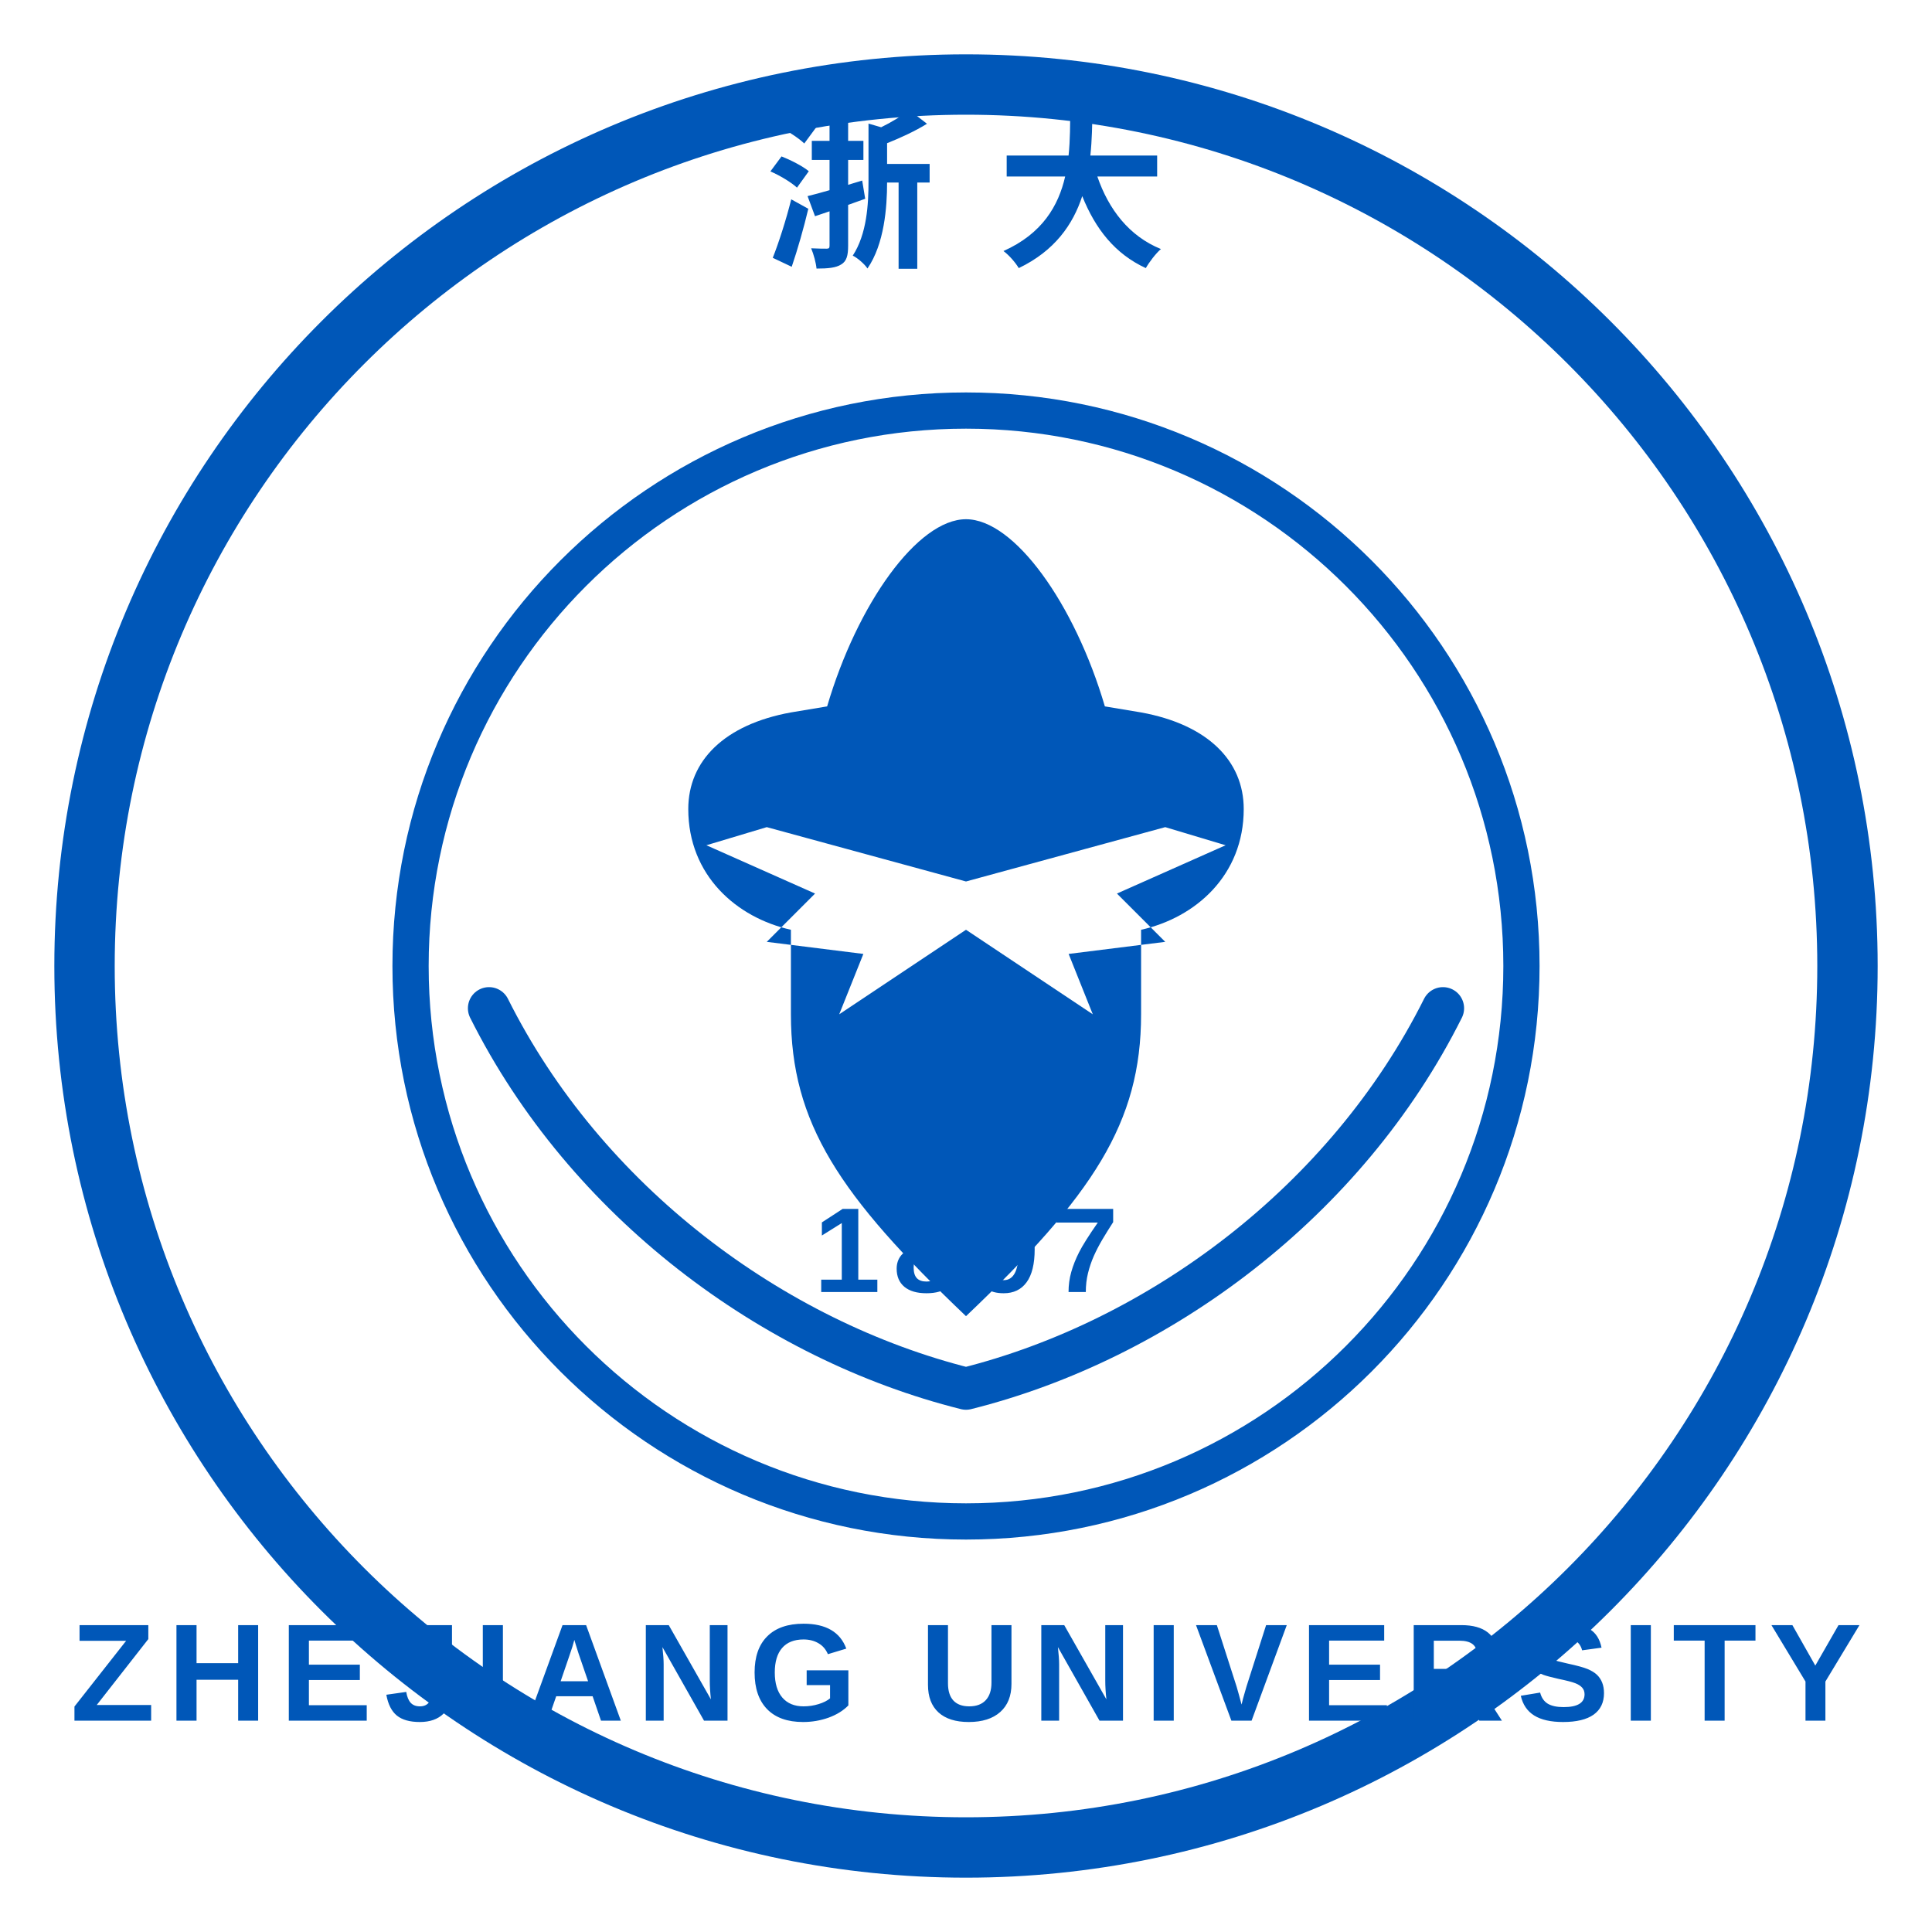
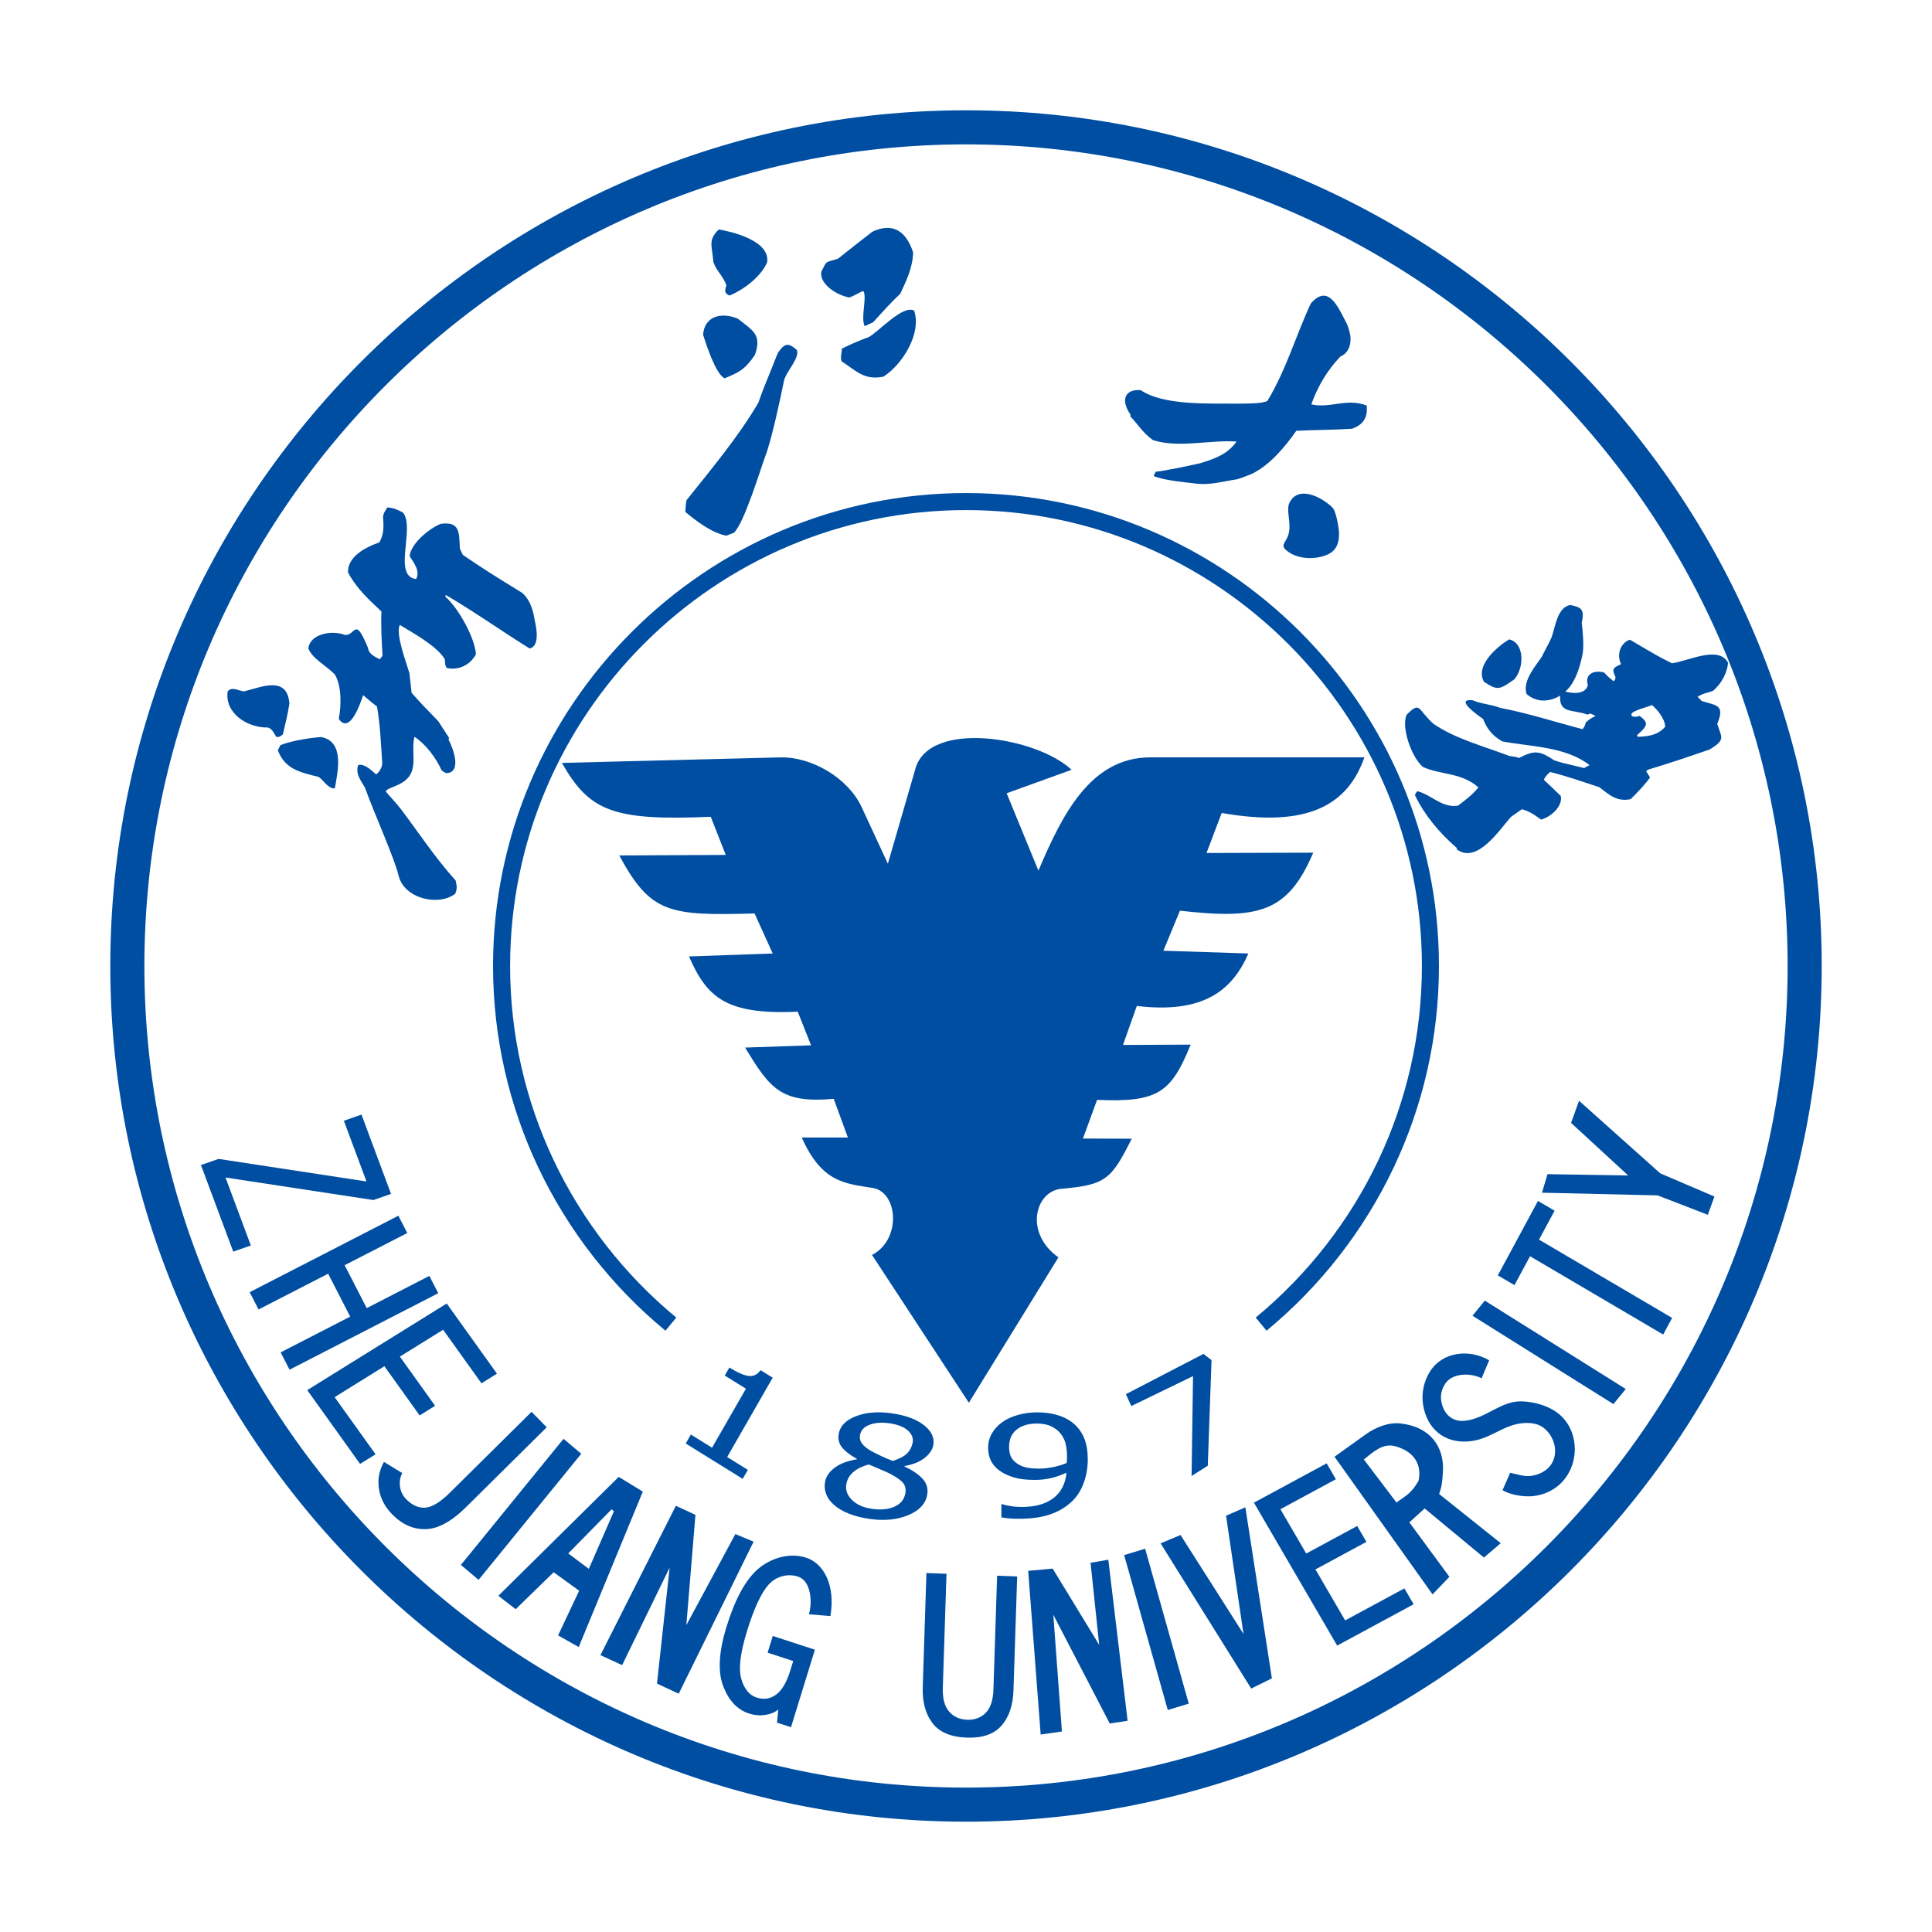
- <svg xmlns="http://www.w3.org/2000/svg" width="320" height="320" viewBox="0 0 320 320" fill="none">
-   <defs>
-     <style>
-       .stroke { stroke: #0057b8; stroke-linecap: round; stroke-linejoin: round; fill: none; }
-       .fill { fill: #0057b8; }
-       .text { fill: #0057b8; font-family: "Arial", "Helvetica", sans-serif; font-weight: 700; letter-spacing: 2px; }
-     </style>
-   </defs>
-   <circle cx="160" cy="160" r="146" class="stroke" stroke-width="10" />
-   <circle cx="160" cy="160" r="92" class="stroke" stroke-width="6" />
-   <path class="fill" d="M160 86c8 0 18 14 23 31l6 1c11 2 17 8 17 16 0 11-8 18-17 20v14c0 18-8 30-29 50-21-20-29-32-29-50v-14c-9-2-17-9-17-20 0-8 6-14 17-16l6-1c5-17 15-31 23-31Zm-33 51-10 3 18 8-8 8 16 2-4 10 21-14 21 14-4-10 16-2-8-8 18-8-10-3-33 9-33-9Z" />
-   <path class="stroke" stroke-width="7" d="M81 167c16 32 47 55 79 63 32-8 63-31 79-63" />
-   <text x="160" y="42" text-anchor="middle" class="text" font-size="28">浙  大</text>
-   <text x="160" y="285" text-anchor="middle" class="text" font-size="23">ZHEJIANG UNIVERSITY</text>
-   <text x="160" y="214" text-anchor="middle" class="text" font-size="20">1897</text>
+ <svg xmlns="http://www.w3.org/2000/svg" width="300" height="300" viewBox="0 0 160 160">
+   <path fill="#004EA2" d="M80,9.134c39.032,0,70.866,31.834,70.866,70.865c0,39.032-31.834,70.866-70.866,70.866     c-39.031,0-70.866-31.834-70.866-70.866C9.134,40.968,40.969,9.134,80,9.134L80,9.134z M80,11.958     c-37.476,0-68.042,30.565-68.042,68.041c0,37.477,30.566,68.042,68.042,68.042c37.477,0,68.043-30.565,68.043-68.042     C148.043,42.523,117.477,11.958,80,11.958L80,11.958z" />
+   <path fill="#004EA2" d="M55.109,110.202c-4.437-3.664-8.059-8.286-10.545-13.545c-2.393-5.062-3.732-10.711-3.732-16.658     c0-21.571,17.595-39.166,39.168-39.166c21.572,0,39.167,17.595,39.167,39.166c0,5.947-1.34,11.597-3.732,16.658     c-2.485,5.259-6.107,9.881-10.545,13.545l-0.898-1.086c4.28-3.536,7.774-7.993,10.17-13.06     c2.304-4.875,3.594-10.319,3.594-16.058c0-20.794-16.96-37.755-37.755-37.755c-20.796,0-37.756,16.961-37.756,37.755     c0,5.738,1.29,11.183,3.594,16.058c2.395,5.066,5.889,9.523,10.169,13.06L55.109,110.202L55.109,110.202z" />
+   <path fill-rule="evenodd" clip-rule="evenodd" fill="#004EA2" d="M80.237,116.169l-8.021-12.239     c2.463-1.268,2.158-5.222,0.048-5.551c-2.349-0.368-4.219-0.481-5.867-4.174h3.821l-1.173-3.203     c-4.372,0.384-5.264-0.831-7.337-4.246l5.461-0.187l-1.104-2.787c-5.951,0.276-7.521-1.183-9.007-4.574l6.934-0.243l-1.501-3.316     c-7.101,0.198-8.604-0.003-11.208-4.805l8.821-0.043l-1.244-3.159c-8.04,0.347-10.048-0.44-12.324-4.461l18.072-0.457     c2.634-0.067,5.641,1.728,6.749,4.117l2.173,4.689l2.287-7.892c1.179-4.066,10.065-2.592,12.925,0.114l-5.375,1.944l2.63,6.404     c1.906-4.46,4.241-9.378,9.265-9.378h17.729c-1.364,3.917-4.657,5.87-11.815,4.603l-1.258,3.316l8.841-0.027     c-2.116,4.933-4.464,5.553-11.04,4.805l-1.373,3.316l7.038,0.229c-1.354,3.126-3.805,4.995-9.238,4.345l-1.144,3.229l5.604-0.026     c-1.606,3.928-2.643,4.805-7.751,4.575l-1.171,3.202l4.037,0.015c-1.697,3.419-2.2,3.825-5.822,4.146     c-2.153,0.191-3.113,3.638-0.246,5.681L80.237,116.169L80.237,116.169z" />
+   <polygon fill-rule="evenodd" clip-rule="evenodd" fill="#004EA2" points="19.315,103.654 16.643,96.484 18.103,95.976      30.351,97.844 28.477,92.815 29.937,92.307 32.383,98.873 30.924,99.382 18.676,97.517 20.774,103.146 19.315,103.654 " />
+   <polygon fill-rule="evenodd" clip-rule="evenodd" fill="#004EA2" points="23.979,113.432 23.241,111.999 29.002,109.036      27.175,105.483 21.414,108.445 20.676,107.014 32.991,100.68 33.729,102.113 28.542,104.779 30.37,108.333 35.557,105.665      36.293,107.099 23.979,113.432 " />
+   <polygon fill-rule="evenodd" clip-rule="evenodd" fill="#004EA2" points="29.82,121.233 25.445,115.123 36.995,107.95      41.157,113.762 39.874,114.559 36.698,110.124 33.116,112.349 36.034,116.423 34.752,117.22 31.834,113.145 27.713,115.705      31.103,120.438 29.82,121.233 " />
+   <polygon fill-rule="evenodd" clip-rule="evenodd" fill="#004EA2" points="39.635,130.837 38.169,129.6 46.67,119.156      48.137,120.394 39.635,130.837 " />
+   <path fill-rule="evenodd" clip-rule="evenodd" fill="#004EA2" d="M46.219,135.438l1.742-3.703l-2.111-1.529l-3.143,3.06     l-1.435-1.109l9.965-9.847l1.999,1.219l-5.308,12.871L46.219,135.438L46.219,135.438z M48.765,129.924l2.078-4.772l-0.192-0.157     l-3.593,3.655L48.765,129.924L48.765,129.924z" />
+   <polygon fill-rule="evenodd" clip-rule="evenodd" fill="#004EA2" points="56.208,140.266 54.408,139.429 55.458,129.82      51.522,137.898 49.726,137.072 55.972,124.703 57.594,125.455 56.84,134.584 60.9,127.046 62.411,127.674 56.208,140.266 " />
+   <path fill-rule="evenodd" clip-rule="evenodd" fill="#004EA2" d="M65.508,143.04l-1.161-0.379l0.107-1.088     c-0.271,0.233-0.632,0.382-1.08,0.449c-0.449,0.069-0.898,0.028-1.354-0.12c-0.96-0.312-1.669-1.065-2.127-2.259     c-0.46-1.194-0.369-2.837,0.275-4.929c0.705-2.284,1.571-3.875,2.601-4.771c1.028-0.893,2.592-1.392,3.975-0.949     c1.489,0.475,2.455,2.306,2.027,4.84l-1.778-0.146c0.307-1.085,0.151-2.778-0.909-3.123c-0.859-0.279-1.822-0.015-2.434,0.669     c-0.613,0.685-1.209,1.974-1.794,3.872c-0.554,1.799-0.708,3.112-0.463,3.942c0.245,0.83,0.667,1.341,1.258,1.534     c0.593,0.193,1.131,0.115,1.616-0.237c0.483-0.349,0.877-1.013,1.176-1.983l0.248-0.803l-2.12-0.691l0.427-1.385l3.488,1.138     L65.508,143.04L65.508,143.04z" />
+   <path fill-rule="evenodd" clip-rule="evenodd" fill="#004EA2" d="M83.931,139.989c-0.04,1.247-0.374,2.224-0.998,2.93     c-0.625,0.706-1.589,1.032-2.89,0.983c-1.3-0.049-2.241-0.447-2.818-1.198c-0.577-0.752-0.848-1.751-0.807-2.998l0.305-9.435     l1.662,0.062l-0.305,9.435c-0.029,0.884,0.144,1.541,0.516,1.971c0.372,0.431,0.871,0.659,1.496,0.684     c0.626,0.022,1.138-0.168,1.537-0.569c0.398-0.401,0.613-1.042,0.642-1.927l0.306-9.435l1.661,0.062L83.931,139.989     L83.931,139.989z" />
+   <polygon fill-rule="evenodd" clip-rule="evenodd" fill="#004EA2" points="93.385,142.508 91.903,142.732 87.231,133.728      87.945,143.395 86.184,143.647 85.15,130.092 87.177,129.904 91.03,136.22 90.315,129.422 91.786,129.17 93.385,142.508 " />
+   <polygon fill-rule="evenodd" clip-rule="evenodd" fill="#004EA2" points="98.448,141.088 96.71,141.615 93.097,128.785      94.835,128.258 98.448,141.088 " />
+   <polygon fill-rule="evenodd" clip-rule="evenodd" fill="#004EA2" points="103.136,124.829 105.333,138.994 103.619,139.839      96.116,127.816 97.767,127.121 102.982,135.319 101.536,125.525 103.136,124.829 " />
+   <polygon fill-rule="evenodd" clip-rule="evenodd" fill="#004EA2" points="117.071,132.858 110.739,136.281 103.845,124.443      109.867,121.189 110.633,122.503 106.038,124.986 108.176,128.657 112.397,126.376 113.163,127.69 108.94,129.972 111.4,134.195      116.306,131.544 117.071,132.858 " />
+   <path fill-rule="evenodd" clip-rule="evenodd" fill="#004EA2" d="M124.285,127.8l-1.393,1.19l-4.907-4.065l-1.269,1.149     l3.316,4.51l-1.392,1.458l-8.122-11.402l2.589-1.854c0.828-0.594,1.916-1.018,2.896-0.901c2.529,0.301,3.61,2.005,3.494,3.986     c-0.036,0.625-0.072,1.234-0.317,1.854L124.285,127.8L124.285,127.8z M115.533,119.768c-1.031-0.281-1.843,0.516-2.585,1.096     l2.699,3.564c0.825-0.594,1.209-0.723,1.833-1.799C117.75,121.335,117.172,120.216,115.533,119.768L115.533,119.768z" />
+   <path fill-rule="evenodd" clip-rule="evenodd" fill="#004EA2" d="M128.666,116.791c2.831,1.701,2.171,6.527-1.55,7.091     c-1.001,0.151-2.178-0.151-2.684-0.471l0.636-1.444c0.613,0.137,1.234,0.358,1.822,0.247c2.411-0.459,2.305-2.964,0.899-4.002     c-0.49-0.362-1.191-0.408-1.771-0.344c-1.627,0.182-2.669,1.396-4.479,1.509c-1.979,0.125-3.357-1.082-3.68-3.008     c-0.171-1.021,0.073-2.011,0.58-2.806c1.047-1.639,3.269-1.861,4.888-0.906l-0.63,1.489c-0.875-0.465-2.429-0.463-3.014,0.452     c-0.305,0.479-0.411,0.969-0.319,1.468c0.203,1.087,0.946,1.718,1.993,1.592c1.757-0.214,2.945-1.659,4.674-1.603     C126.855,116.083,127.832,116.29,128.666,116.791L128.666,116.791z" />
+   <polygon fill-rule="evenodd" clip-rule="evenodd" fill="#004EA2" points="134.638,115.032 133.618,116.283 121.945,108.964      122.965,107.713 134.638,115.032 " />
+   <polygon fill-rule="evenodd" clip-rule="evenodd" fill="#004EA2" points="128.746,100.267 127.454,102.661 138.479,109.144      137.736,110.521 126.712,104.037 125.42,106.431 124.043,105.621 127.369,99.457 128.746,100.267 " />
+   <polygon fill-rule="evenodd" clip-rule="evenodd" fill="#004EA2" points="130.768,91.16 137.492,97.17 141.982,99.092      141.435,100.606 137.275,98.996 127.698,98.774 128.158,97.24 134.841,97.348 130.109,92.994 130.768,91.16 " />
+   <path fill-rule="evenodd" clip-rule="evenodd" fill="#004EA2" d="M38.605,124.806c-1.189,1.184-2.3,1.796-3.33,1.83     c-1.03,0.035-1.962-0.374-2.801-1.229c-0.764-0.777-1.142-1.683-1.133-2.719c0.004-0.525,0.157-1.065,0.456-1.62l1.514,0.925     c-0.129,0.263-0.197,0.513-0.203,0.752c-0.015,0.564,0.159,1.034,0.522,1.405c0.511,0.52,1.047,0.754,1.608,0.707     c0.562-0.047,1.245-0.47,2.052-1.272l6.731-6.664l1.256,1.279L38.605,124.806L38.605,124.806z" />
+   <path fill-rule="evenodd" clip-rule="evenodd" fill="#004EA2" d="M61.508,122.472l-4.719-2.928l0.428-0.741l1.752,1.089     l2.807-4.886l-1.754-1.089l0.382-0.663c0.664,0.411,1.192,0.645,1.588,0.695c0.393,0.05,0.725-0.105,0.993-0.476l1.006,0.622     l-3.77,6.569l1.713,1.062L61.508,122.472L61.508,122.472z M75.58,119.489c0.075-0.375-0.055-0.714-0.392-1.021     c-0.341-0.302-0.855-0.503-1.546-0.599c-0.634-0.087-1.171-0.046-1.62,0.123c-0.451,0.165-0.714,0.439-0.792,0.823     c-0.057,0.279,0,0.526,0.167,0.746c0.165,0.22,0.439,0.435,0.819,0.645c0.169,0.087,0.423,0.216,0.771,0.38     c0.345,0.16,0.661,0.298,0.952,0.402c0.556-0.178,0.949-0.393,1.185-0.626C75.358,120.12,75.511,119.828,75.58,119.489     L75.58,119.489z M74.967,123.716c0.071-0.348,0.021-0.631-0.144-0.864c-0.171-0.233-0.531-0.494-1.086-0.787     c-0.183-0.096-0.43-0.21-0.739-0.338c-0.311-0.129-0.661-0.279-1.05-0.448c-0.521,0.142-0.942,0.343-1.258,0.608     c-0.318,0.265-0.515,0.595-0.592,0.979c-0.103,0.508,0.05,0.951,0.455,1.35c0.405,0.394,0.965,0.646,1.679,0.741     c0.73,0.105,1.343,0.041,1.839-0.179C74.571,124.554,74.869,124.201,74.967,123.716L74.967,123.716z M72.042,125.793     c-0.643-0.092-1.217-0.233-1.72-0.43c-0.503-0.197-0.915-0.435-1.24-0.723c-0.318-0.274-0.54-0.577-0.666-0.915     c-0.126-0.334-0.153-0.673-0.085-1.021c0.094-0.453,0.364-0.842,0.817-1.171c0.45-0.329,1.054-0.554,1.813-0.682l0.007-0.032     c-0.59-0.329-1.008-0.654-1.26-0.983c-0.247-0.329-0.329-0.705-0.242-1.13c0.128-0.636,0.604-1.107,1.423-1.423     c0.823-0.32,1.8-0.398,2.93-0.242c1.181,0.164,2.084,0.494,2.711,0.997c0.629,0.494,0.88,1.057,0.755,1.674     c-0.076,0.376-0.32,0.724-0.734,1.043c-0.417,0.32-0.963,0.54-1.645,0.654l-0.005,0.037c0.707,0.334,1.224,0.69,1.546,1.07     c0.325,0.38,0.432,0.828,0.327,1.336c-0.146,0.718-0.668,1.263-1.571,1.633C74.301,125.857,73.247,125.963,72.042,125.793     L72.042,125.793z M88.366,120.619c0-0.576-0.08-1.048-0.237-1.409c-0.16-0.361-0.38-0.641-0.661-0.837     c-0.247-0.184-0.501-0.312-0.757-0.38c-0.257-0.064-0.538-0.101-0.847-0.101c-0.7,0-1.258,0.169-1.672,0.503     c-0.419,0.334-0.625,0.814-0.625,1.45c0,0.361,0.066,0.649,0.204,0.883c0.137,0.233,0.358,0.435,0.67,0.6     c0.213,0.114,0.46,0.196,0.732,0.238c0.271,0.041,0.566,0.06,0.878,0.06c0.363,0,0.76-0.046,1.178-0.129     c0.424-0.087,0.789-0.201,1.103-0.338c0.007-0.06,0.017-0.133,0.023-0.229C88.364,120.839,88.366,120.738,88.366,120.619     L88.366,120.619z M81.834,119.892c0-0.439,0.107-0.837,0.317-1.194c0.216-0.365,0.506-0.677,0.879-0.938     c0.35-0.252,0.782-0.443,1.295-0.586c0.51-0.142,1.024-0.21,1.551-0.21c0.585,0,1.116,0.064,1.59,0.196     c0.476,0.129,0.887,0.32,1.234,0.567c0.439,0.312,0.778,0.719,1.021,1.222c0.24,0.508,0.363,1.144,0.363,1.917     c0,0.7-0.118,1.368-0.356,1.994c-0.235,0.632-0.581,1.153-1.043,1.564c-0.489,0.439-1.077,0.778-1.764,1.007     c-0.688,0.233-1.535,0.348-2.544,0.348c-0.226,0-0.469-0.005-0.725-0.022c-0.256-0.019-0.496-0.051-0.719-0.097v-1.089h0.087     c0.143,0.056,0.364,0.11,0.668,0.156c0.3,0.05,0.608,0.073,0.92,0.073c1.116,0,1.994-0.243,2.631-0.732     c0.638-0.494,0.999-1.194,1.084-2.104c-0.455,0.206-0.888,0.357-1.3,0.453c-0.416,0.096-0.864,0.142-1.347,0.142     c-0.474,0-0.901-0.036-1.29-0.105c-0.387-0.068-0.778-0.201-1.169-0.397c-0.458-0.233-0.801-0.526-1.034-0.879     C81.95,120.82,81.834,120.395,81.834,119.892L81.834,119.892z M100.334,112.641l-0.311,8.747l-1.341,0.847l0.119-8.271     l-5.11,2.479l-0.45-0.983l6.425-3.335L100.334,112.641L100.334,112.641z" />
+   <path fill-rule="evenodd" clip-rule="evenodd" fill="#004EA2" d="M106.759,45.746c-0.944-0.634-0.2-0.715-0.01-1.664      c0.163-0.815-0.229-1.838,0.017-2.394c0.665-1.499,2.58-0.625,3.568,0.332c0.176,0.17,0.297,0.589,0.389,0.99      c0.228,0.998,0.414,2.388-0.771,2.913C108.93,46.377,107.58,46.298,106.759,45.746L106.759,45.746z" />
+   <path fill-rule="evenodd" clip-rule="evenodd" fill="#004EA2" d="M95.636,39.468c-0.028-0.027-0.057-0.055-0.085-0.082      c0.054-0.112,0.107-0.225,0.156-0.32c0.371,0.006,3.915-0.709,3.94-0.787c1.08-0.323,2.103-0.757,2.756-1.714      c-2.279-0.147-4.773,0.561-6.922-0.117c-0.873-0.626-1.325-1.415-1.886-1.979c0.017-0.05,0.026-0.084,0.037-0.117      c-0.814-1.161-0.546-2.129,0.83-2.046c1.914,1.306,5.729,1.089,8.007,1.125c0.522-0.02,1.982,0.035,2.49-0.229      c1.572-2.586,2.378-5.488,3.6-8.074c1.443-1.648,2.222,0.249,2.92,1.567c0.089,0.168,0.22,0.476,0.315,0.931      c0.034,0.011,0.297,1.459-0.782,1.894c-1.046,1.092-1.876,2.436-2.413,3.964c1.525,0.37,2.902-0.542,4.583,0.099      c0.093,0.934-0.22,1.573-1.217,1.924c-1.451,0.096-2.981,0.092-4.611,0.169c-0.882,1.271-2.123,2.763-3.562,3.508      c-0.21,0.109-1.188,0.487-1.4,0.519c-1.103,0.163-2.16,0.476-3.251,0.357C96.132,39.732,96.149,39.593,95.636,39.468      L95.636,39.468z" />
+   <path fill-rule="evenodd" clip-rule="evenodd" fill="#004EA2" d="M60.162,44.365c-1.241-0.223-2.595-1.296-3.41-1.973      c0.023-0.323,0.047-0.646,0.093-0.957c2.097-2.636,4.206-5.127,5.959-8.076c0.428-1.289,1.062-2.684,1.546-3.974      c0.028-0.027,0.095-0.161,0.084-0.194c0.532-0.694,0.777-0.904,1.565-0.2c0.231,0.702-0.917,1.785-1.079,2.578      c-0.282,1.39-1.026,4.891-1.544,6.223c-0.331,0.85-1.746,5.571-2.606,6.336C60.552,44.199,60.356,44.282,60.162,44.365      L60.162,44.365z" />
+   <path fill-rule="evenodd" clip-rule="evenodd" fill="#004EA2" d="M73.17,31.189c-1.626,0.351-2.352-0.56-3.474-1.266      c-0.138-0.418,0.053-0.74,0.009-1.041c0.379-0.198,1.489-0.712,2.208-0.948c0.87-0.453,2.815-2.706,3.793-2.212      C76.339,27.646,74.727,30.177,73.17,31.189L73.17,31.189z" />
+   <path fill-rule="evenodd" clip-rule="evenodd" fill="#004EA2" d="M60.006,31.334c-0.756-0.382-1.525-2.833-1.779-3.603      c0.095-1.514,1.477-1.932,2.877-1.336c1.249,0.979,2.01,1.321,1.413,3C61.667,30.639,61.193,30.832,60.006,31.334L60.006,31.334      z" />
+   <path fill-rule="evenodd" clip-rule="evenodd" fill="#004EA2" d="M71.611,27.015c-0.365-0.714,0.255-2.604-0.145-2.917      c-0.374,0.16-0.736,0.409-1.138,0.541c-1.09-0.216-2.461-1.117-2.313-2.13c0.505-1,0.281-0.723,1.385-1.085      c0.938-0.754,1.881-1.49,2.842-2.232c1.717-0.807,2.805-0.034,3.377,1.705c-0.021,1.229-0.549,2.33-1.06,3.425      c-0.821,0.771-1.537,1.58-2.258,2.373C72.057,26.794,71.834,26.904,71.611,27.015L71.611,27.015z" />
+   <path fill-rule="evenodd" clip-rule="evenodd" fill="#004EA2" d="M60.399,24.478c-0.467-0.235-0.354-0.457-0.242-0.847      c-0.242-0.735-0.847-1.222-1.078-1.925c-0.101-1.375-0.477-1.788,0.445-2.703c0.94,0.154,4.277,0.891,4.008,2.721      C62.993,22.957,61.531,24.031,60.399,24.478L60.399,24.478z" />
+   <path fill-rule="evenodd" clip-rule="evenodd" fill="#004EA2" d="M37.702,74.021c-1.424,1.067-4.26,0.388-4.702-1.536      c-0.312-1.359-2.037-5.187-2.774-7.253c-0.371-0.644-0.802-1.14-0.563-1.871c0.478-0.141,1.042,0.368,1.469,0.761      c0.215-0.062,0.548-0.596,0.522-0.958c-0.107-1.507-0.163-3.156-0.433-4.646c-0.391-0.313-0.781-0.627-1.148-0.947      c-0.255,0.764-1.117,3.261-2.016,1.969c0.194-1.018,0.27-2.7-0.333-3.69c-0.76-0.775-1.829-1.278-2.185-2.134      c0.099-1.209,1.938-1.569,3.042-1.128c0.881,0.039,0.797-1.61,1.899,1.076c0.039,0.442,0.479,0.702,0.975,0.933      c0.074-0.1,0.149-0.2,0.224-0.3c-0.069-1.16-0.142-2.423-0.09-3.657c-1.128-1.057-2.074-1.934-2.768-3.234      c-0.049-1.27,1.365-2.062,2.602-2.49c0.379-0.695,0.361-1.287,0.298-2.163c0.073-0.281,0.073-0.281,0.357-0.728      c0.433,0.015,0.798,0.154,1.292,0.424c1.042,1.25-0.889,5.27,1.088,5.505c0.371-0.68-0.204-1.354-0.531-1.894      c0.074-0.981,1.538-2.269,2.584-2.681c1.575-0.203,1.512,0.685,1.573,2.041c0.081,0.185,0.16,0.368,0.249,0.537      c2.054,1.381,2.054,1.381,4.905,3.137c0.886,0.763,0.982,2.027,1.072,2.409c0.057,0.242,0.47,2.041-0.457,2.197      c-2.335-1.454-4.663-3.104-6.931-4.422c-0.025,0.046-0.035,0.101-0.037,0.14c1.024,0.88,2.44,3.356,2.531,4.77      c-0.506,0.927-1.497,1.349-2.419,1.127c-0.173-0.235-0.118-0.445-0.163-0.73c-0.715-1.152-2.71-2.2-3.727-2.835      c-0.351,0.791,0.521,3.051,0.795,3.982c0.059,0.554,0.118,1.106,0.185,1.645c0.704,0.806,1.426,1.54,2.208,2.348      c0.291,0.459,0.597,0.927,0.903,1.395c-0.025,0.047-0.042,0.077-0.059,0.108c0.361,0.698,1.17,2.743-0.187,2.806      c-0.139-0.076-0.263-0.144-0.378-0.227c-0.466-1.057-1.332-2.189-2.248-2.79c-0.267,1.078,0.154,2.221-0.332,3.107      c-0.297,0.543-0.881,0.815-1.296,0.988c-0.44,0.184-0.719,0.279-0.748,0.443c0.4,0.479,0.858,0.932,1.24,1.438      c1.52,2.013,2.811,3.999,4.546,5.928C37.864,73.467,37.843,73.616,37.702,74.021L37.702,74.021z" />
+   <path fill-rule="evenodd" clip-rule="evenodd" fill="#004EA2" d="M27.727,65.292c-0.576,0.026-0.89-0.646-1.344-0.954      c-1.593-0.388-2.788-0.659-3.372-2.199c0.061-0.148,0.136-0.287,0.212-0.426c0.808-0.342,2.329-0.595,3.356-0.676      C28.551,61.391,27.982,63.867,27.727,65.292L27.727,65.292z" />
+   <path fill-rule="evenodd" clip-rule="evenodd" fill="#004EA2" d="M23.428,60.822c-0.325,0.264-0.394,0.206-0.551,0.2      c-0.223-0.362-0.316-0.633-0.681-0.772c-1.742,0.032-3.596-1.199-3.343-2.986c0.305-0.375,0.651-0.166,1.323,0      c1.454-0.35,3.605-1.353,3.792,0.998C23.842,59.124,23.615,60.002,23.428,60.822L23.428,60.822z" />
+   <path fill-rule="evenodd" clip-rule="evenodd" fill="#004EA2" d="M122.887,56.453c-0.746-1.395,1.203-2.966,2.089-3.502      c1.279,0.272,1.285,2.331,0.431,3.313C124.204,57.085,124.065,57.244,122.887,56.453L122.887,56.453z" />
+   <path fill-rule="evenodd" clip-rule="evenodd" fill="#004EA2" d="M120.665,70.357c-0.018-0.061-0.021-0.11-0.035-0.147      c-1.462-1.27-2.646-2.696-3.448-4.35c0.051-0.166,0.051-0.166,0.2-0.339c1.144,0.294,2.059,1.416,3.365,1.199      c0.676-0.509,1.244-0.947,1.691-1.515c-1.448-1.259-3.128-1.017-4.598-1.688c-0.982-0.854-1.804-3.317-1.35-4.322      c1.177-1.193,0.895-0.412,2.249,0.766c1.782,1.223,4.159,1.843,6.261,2.645c0.542,0.074,0.542,0.074,0.786,0.169      c1.301-0.664,1.703-0.617,2.933,0.194c0.6,0.195,0.6,0.195,2.478,0.639c0.144-0.085,0.287-0.17,0.444-0.243      c-1.992-1.546-4.859-1.52-7.224-1.966c-0.896-0.499-1.315-1.144-1.589-1.848c-0.355-0.263-2.439-1.701-0.883-1.561      c0.733,0.311,1.508,0.331,2.315,0.637c2.225,0.419,4.535,1.168,6.798,1.759c0.208-0.239,0.243-0.441,0.262-0.543      c0.304-0.296,0.509-0.397,0.822-0.544c-0.361-0.174-0.418-0.271-0.669-0.115c-1.23-0.463-2.361-0.047-2.269-1.576      c-0.934,0.564-1.982,0.563-2.779-0.13c-0.379-1.146,0.865-2.443,1.313-3.174c0.016-0.125,0.398-0.727,0.755-1.512      c0.351-1.048,0.489-2.468,1.546-2.691c0.875,0.201,1.219,0.289,0.952,1.481c0.099,0.691,0.194,2.011,0.069,2.604      c-0.201,0.954-0.549,2.319-1.431,3.092c0.635,0.155,1.665,0.258,1.871-0.542c-0.308-1.015,0.674-1.258,1.363-1.031      c0.311,0.34,0.311,0.34,0.773,0.72c0.15-0.173,0.137-0.185,0.149-0.36c-0.363-0.735-0.128-0.765,0.462-1.067      c-0.41-0.87,0.013-1.785,0.732-2.022c2.329,1.372,2.329,1.372,3.48,1.952c1.299-0.152,3.886-1.519,4.65-0.037      c-0.059,0.765-0.505,1.707-1.259,2.333c-0.438,0.155-0.884,0.212-1.264,0.488c0.119,0.104,0.228,0.221,0.335,0.338      c1.162,0.381,1.979,0.273,1.293,1.894c0.354,1.147,0.728,1.309-0.638,2.128c-1.632,0.563-3.387,1.16-5.086,1.666      c-0.06,0.041-0.119,0.083-0.165,0.136c0.111,0.167,0.223,0.334,0.323,0.514c-0.409,0.578-1.002,1.206-1.609,1.797      c-1.156,0.23-1.746-0.352-2.589-0.991c-1.418-0.463-2.659-0.913-4.081-1.263c-0.175,0.175-0.377,0.326-0.517,0.647      c0.467,0.43,0.936,0.883,1.404,1.337c0.183,0.836-0.778,1.727-1.635,1.961c-0.593-0.445-0.972-0.681-1.583-0.862      c-0.297,0.207-0.595,0.415-0.903,0.637C124.203,68.676,122.359,71.574,120.665,70.357L120.665,70.357z M135.62,61.016      c-0.017-0.062-0.032-0.098-0.047-0.134c0.811-0.718,1.053-0.997,0.214-1.587c-0.233,0.054-0.675,0.16-0.684-0.127      c-0.01-0.309,1.478-0.652,1.705-0.78c0.425,0.369,1.048,1.074,1.099,1.795C137.318,60.859,136.542,61.001,135.62,61.016      L135.62,61.016z" />
</svg>
